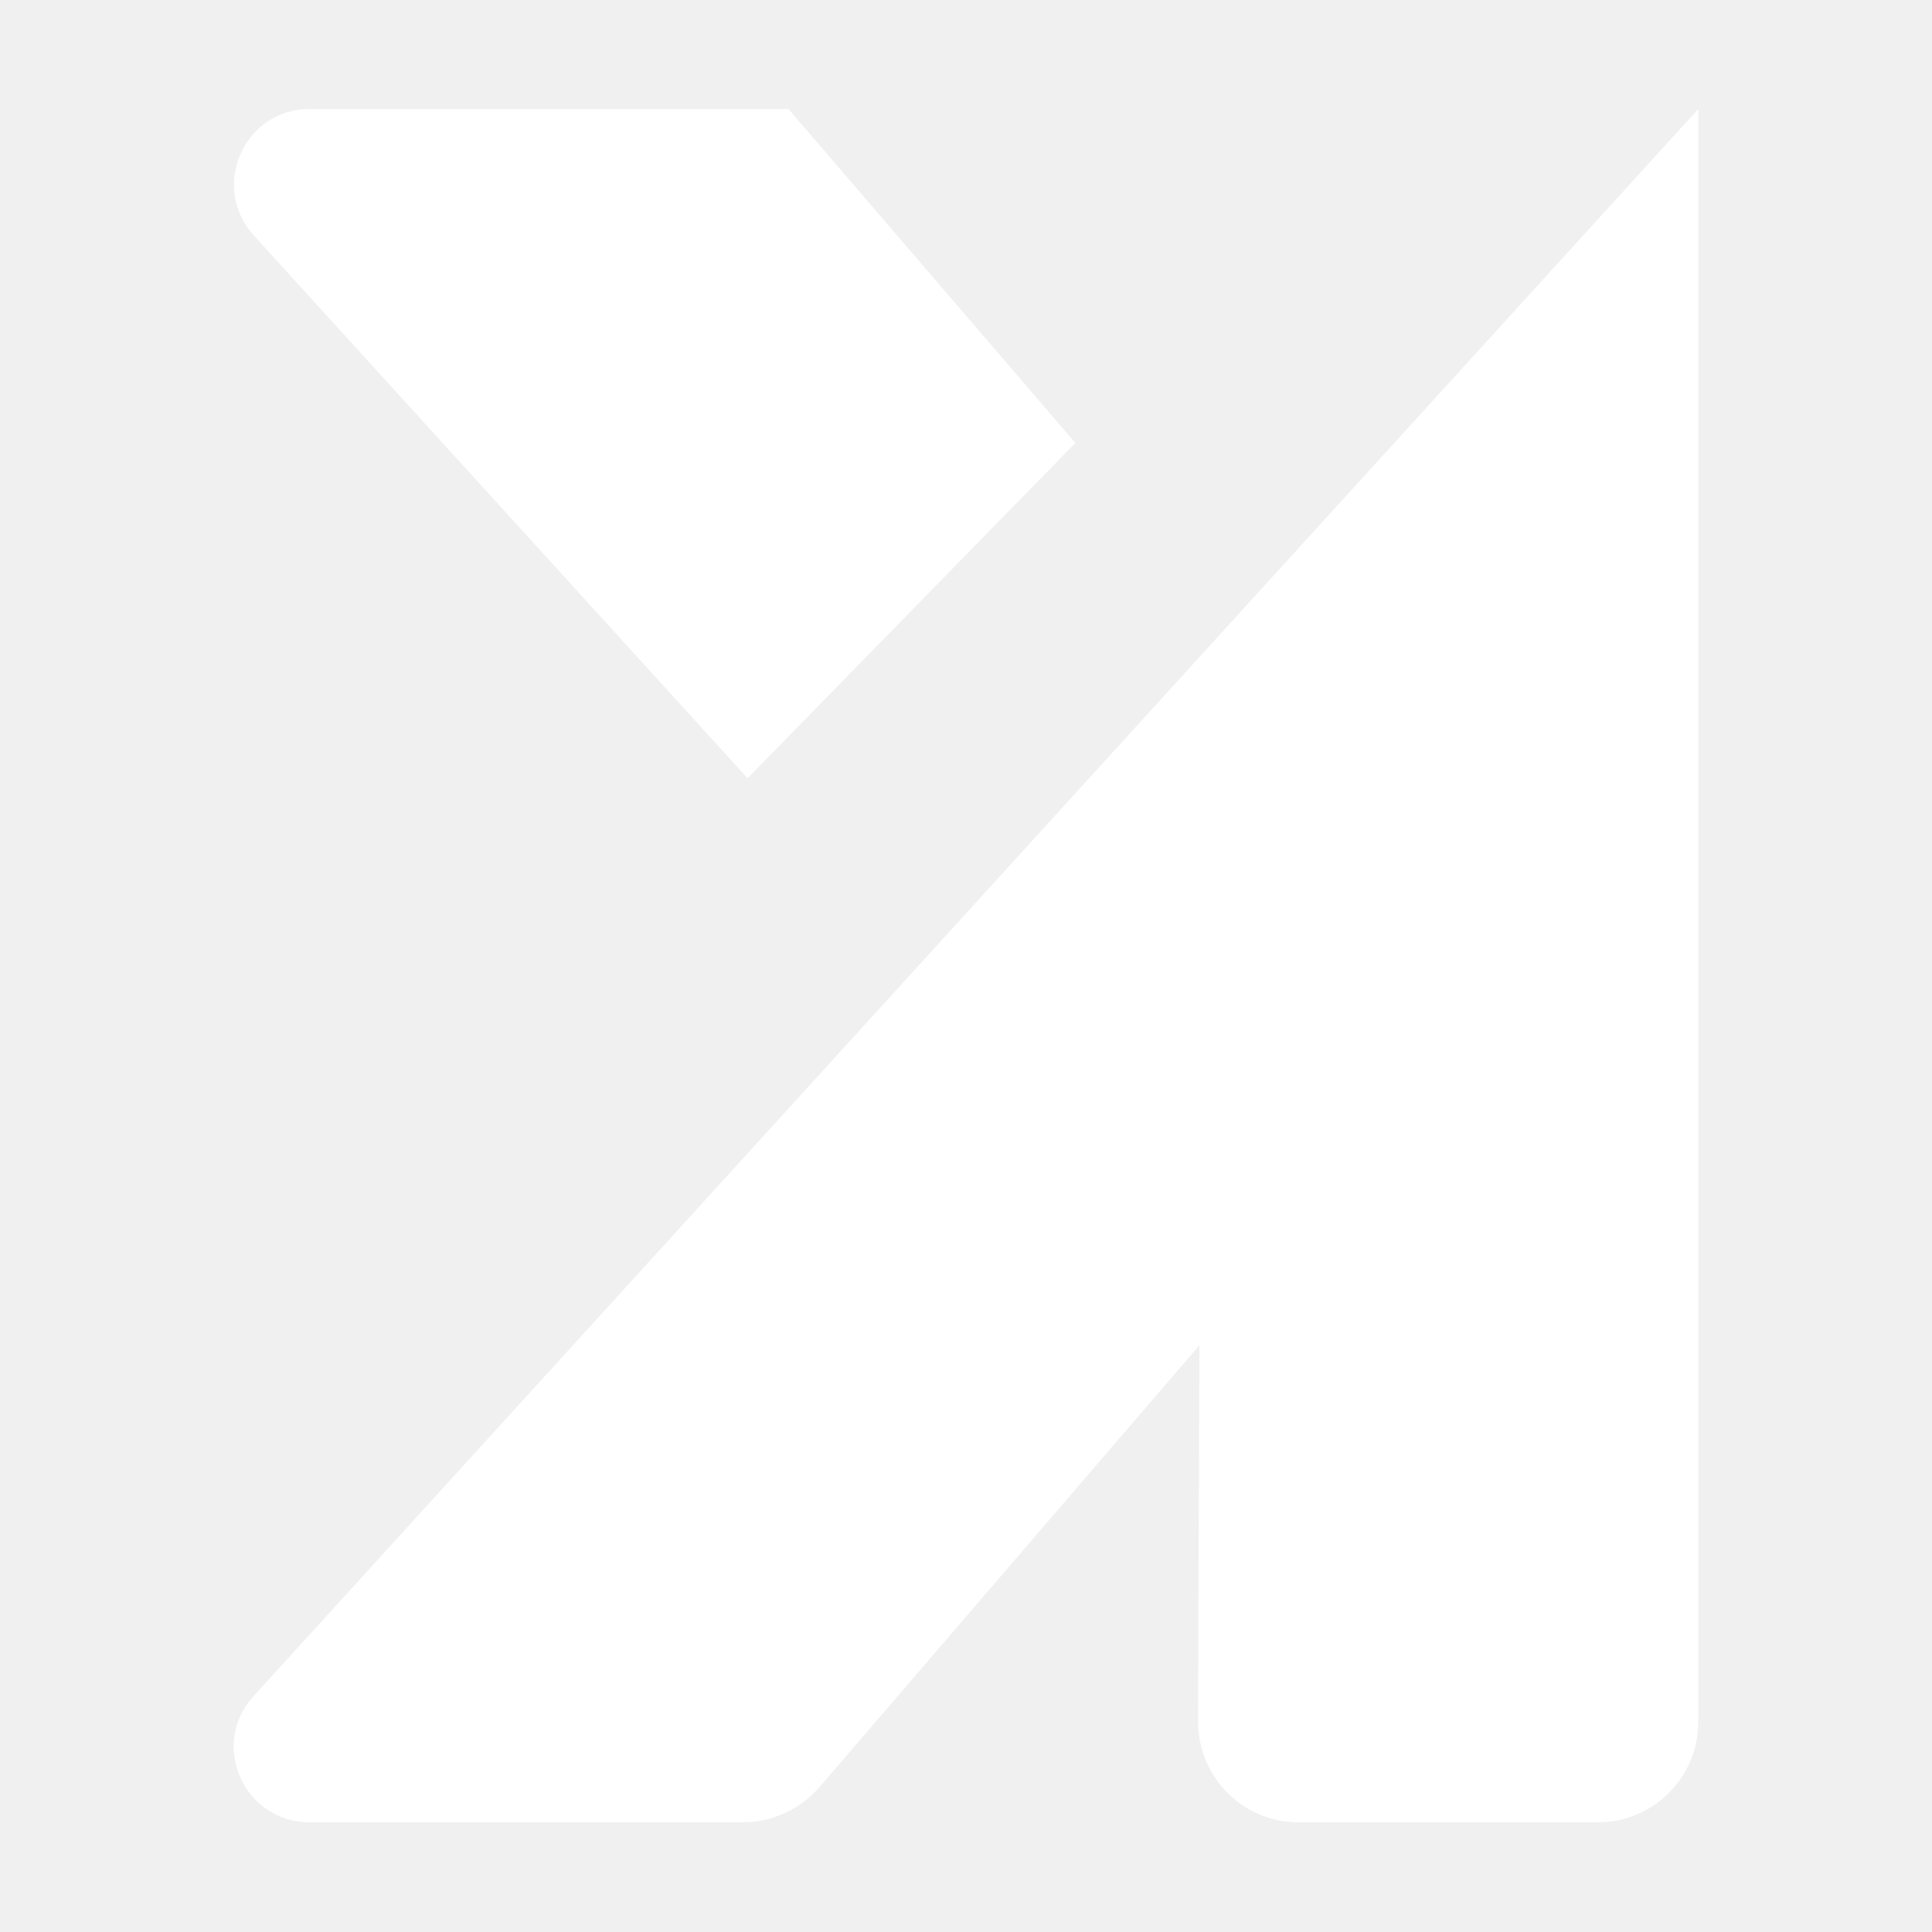
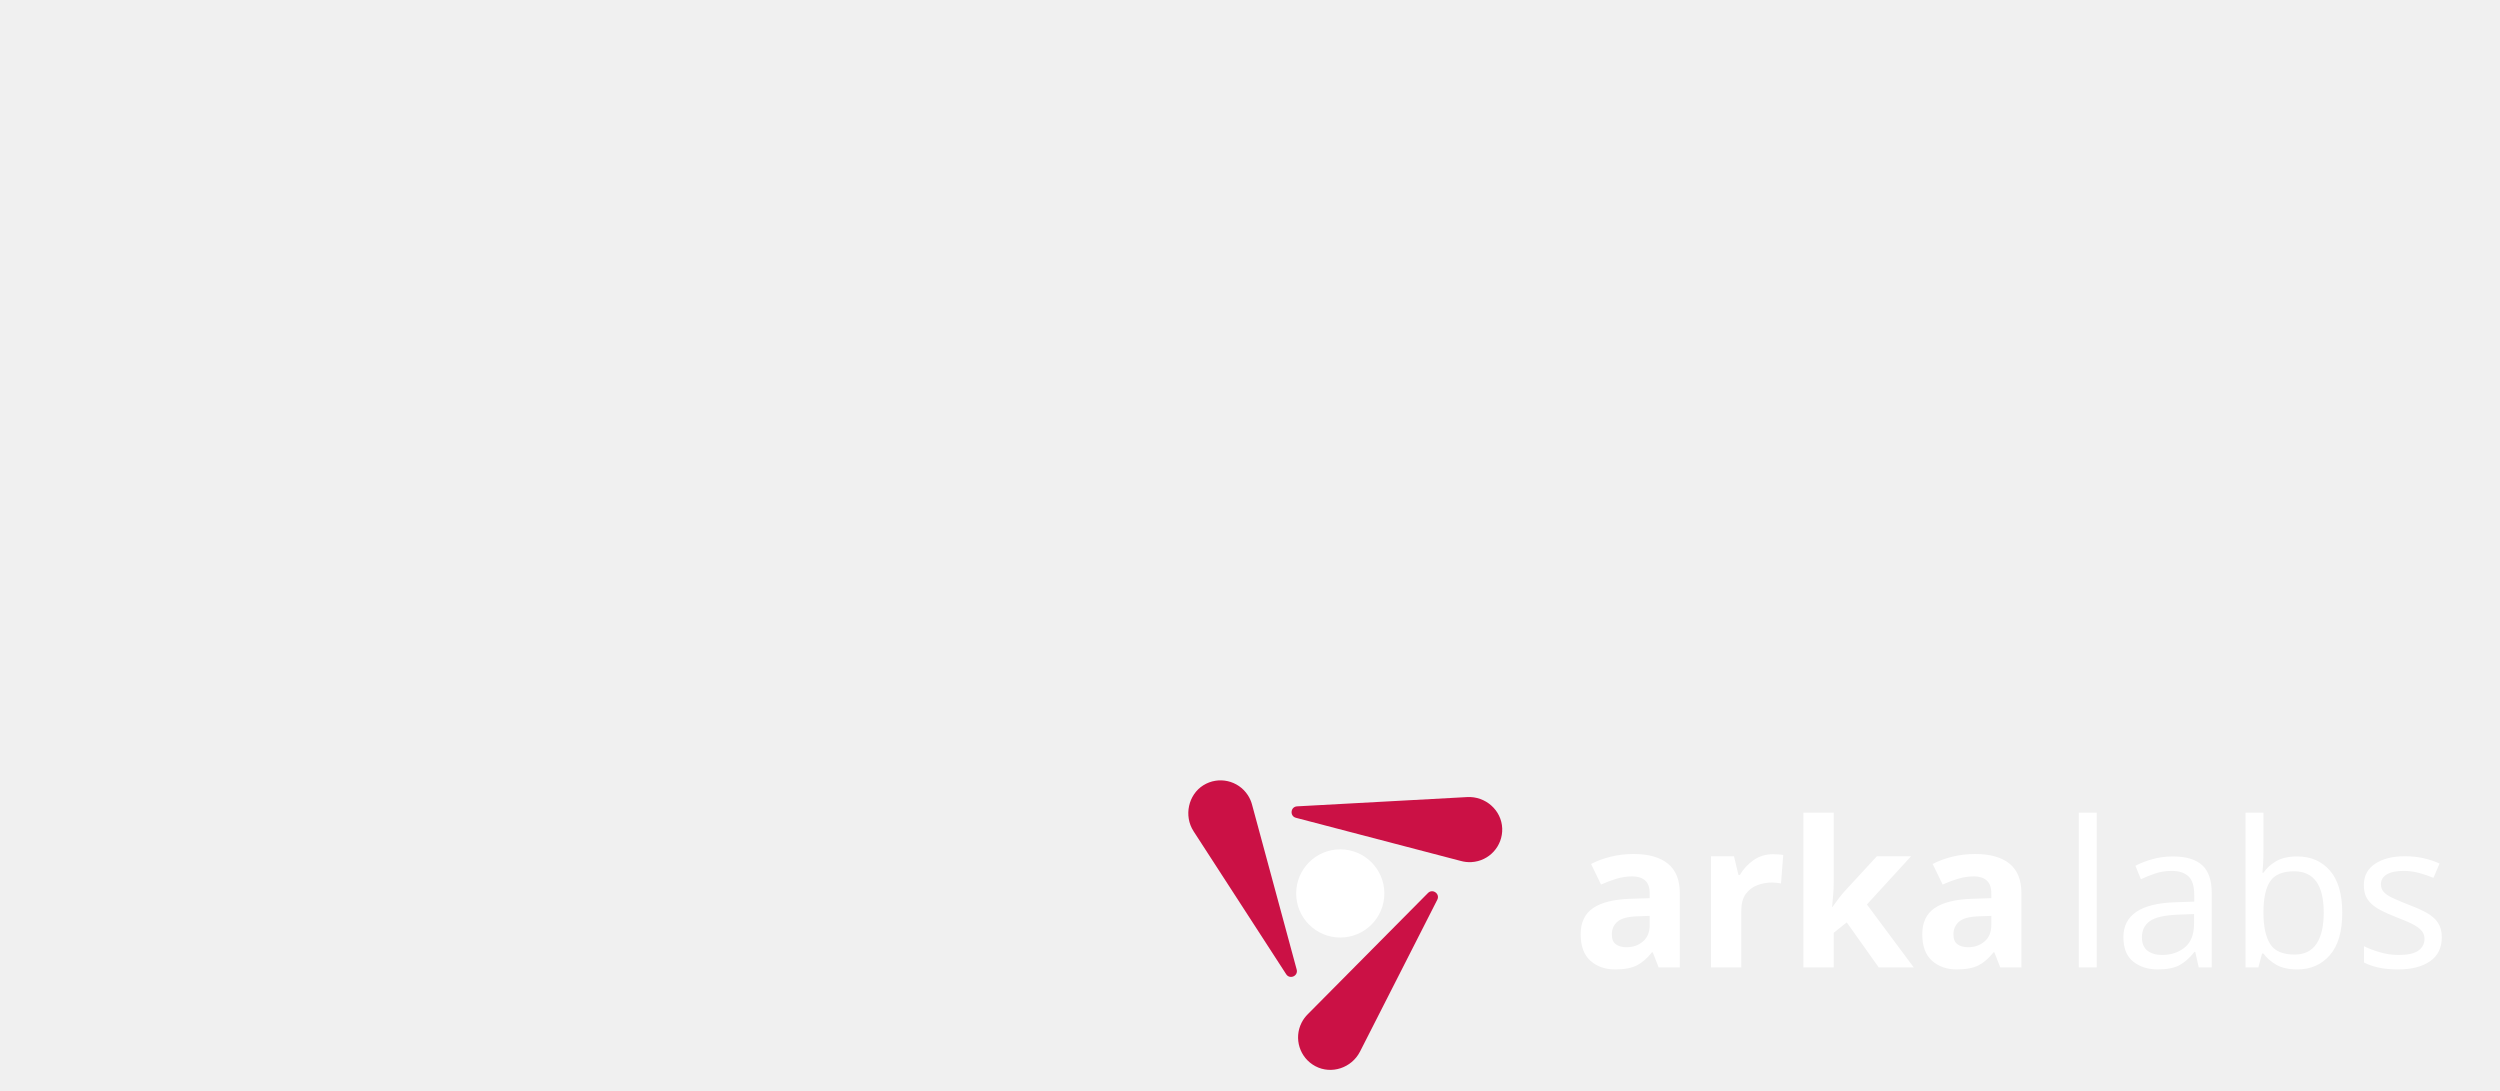
- <svg xmlns="http://www.w3.org/2000/svg" version="1.1" id="Calque_1" x="0px" y="0px" viewBox="0 0 28.35 28.35" style="enable-background:new 0 0 28.35 28.35;" xml:space="preserve">
-   <style type="text/css">
- 	.st0{fill:#E20E17;}
- 	.st1{fill:none;}
- 	.st2{fill:#FFFFFF;}
- </style>
-   <path class="st0" d="M17.59,19.74l-6.02,7L17.59,19.74z" />
-   <path class="st1" d="M11.57,26.74" />
-   <path class="st2" d="M4.54,26.74h6.36c0.43,0,0.84-0.19,1.12-0.51l5.58-6.49l-0.02,5.52c0,0.82,0.66,1.48,1.47,1.48h4.4  c0.81,0,1.47-0.66,1.47-1.47V1.6L3.72,24.89C3.07,25.6,3.58,26.74,4.54,26.74z" />
-   <g>
-     <path class="st2" d="M15.78,6.5l-4.21-4.9H4.54c-0.96,0-1.46,1.14-0.82,1.85l7.25,7.97L15.78,6.5z" />
-   </g>
+ <svg xmlns="http://www.w3.org/2000/svg" id="Calque_3" data-name="Calque 3" viewBox="0 0 2610.58 1139">
+   <defs>
+     <style>
+       .cls-1 {
+         fill: #cb1145;
+       }
+ 
+       .cls-2, .cls-3 {
+         fill: #fff;
+       }
+ 
+       .cls-3 {
+         font-size: 212.58px;
+       }
+ 
+       .cls-4 {
+         font-family: Poppins-Medium, Poppins;
+         font-weight: 500;
+       }
+ 
+       .cls-5 {
+         font-family: Poppins-Bold, Poppins;
+         font-weight: 700;
+       }
+     </style>
+   </defs>
+   <text class="cls-3" transform="translate(1641.67 1010.18)">
+     <tspan class="cls-5" x="0" y="0">arka</tspan>
+     <tspan class="cls-4" x="511.03" y="0">labs</tspan>
+   </text>
+   <circle class="cls-2" cx="1399.55" cy="932.96" r="46.04" />
+   <path class="cls-1" d="m1420.15,1098.14l80.71-158.6c3.14-6.18-4.85-11.96-9.73-7.03l-125.38,126.44h0c-2.59,2.54-4.83,5.52-6.56,8.92-8.42,16.55-2.01,36.75,14.3,45.45,16.83,8.98,37.99,1.82,46.65-15.18Z" />
+   <path class="cls-1" d="m1246.32,867.96l96.75,149.36c3.77,5.82,12.78,1.8,10.97-4.89l-46.53-171.88h0c-.89-3.51-2.35-6.93-4.43-10.14-10.09-15.58-30.79-20.17-46.49-10.41s-20.63,31.96-10.25,47.97Z" />
+   <path class="cls-1" d="m1532.14,832.33l-177.69,9.69c-6.92.38-7.91,10.19-1.21,11.95l172.27,45.08h0c3.49.96,7.19,1.4,11,1.19,18.54-1.01,32.8-16.69,32.15-35.16-.67-19.07-17.48-33.78-36.52-32.75Z" />
</svg>
